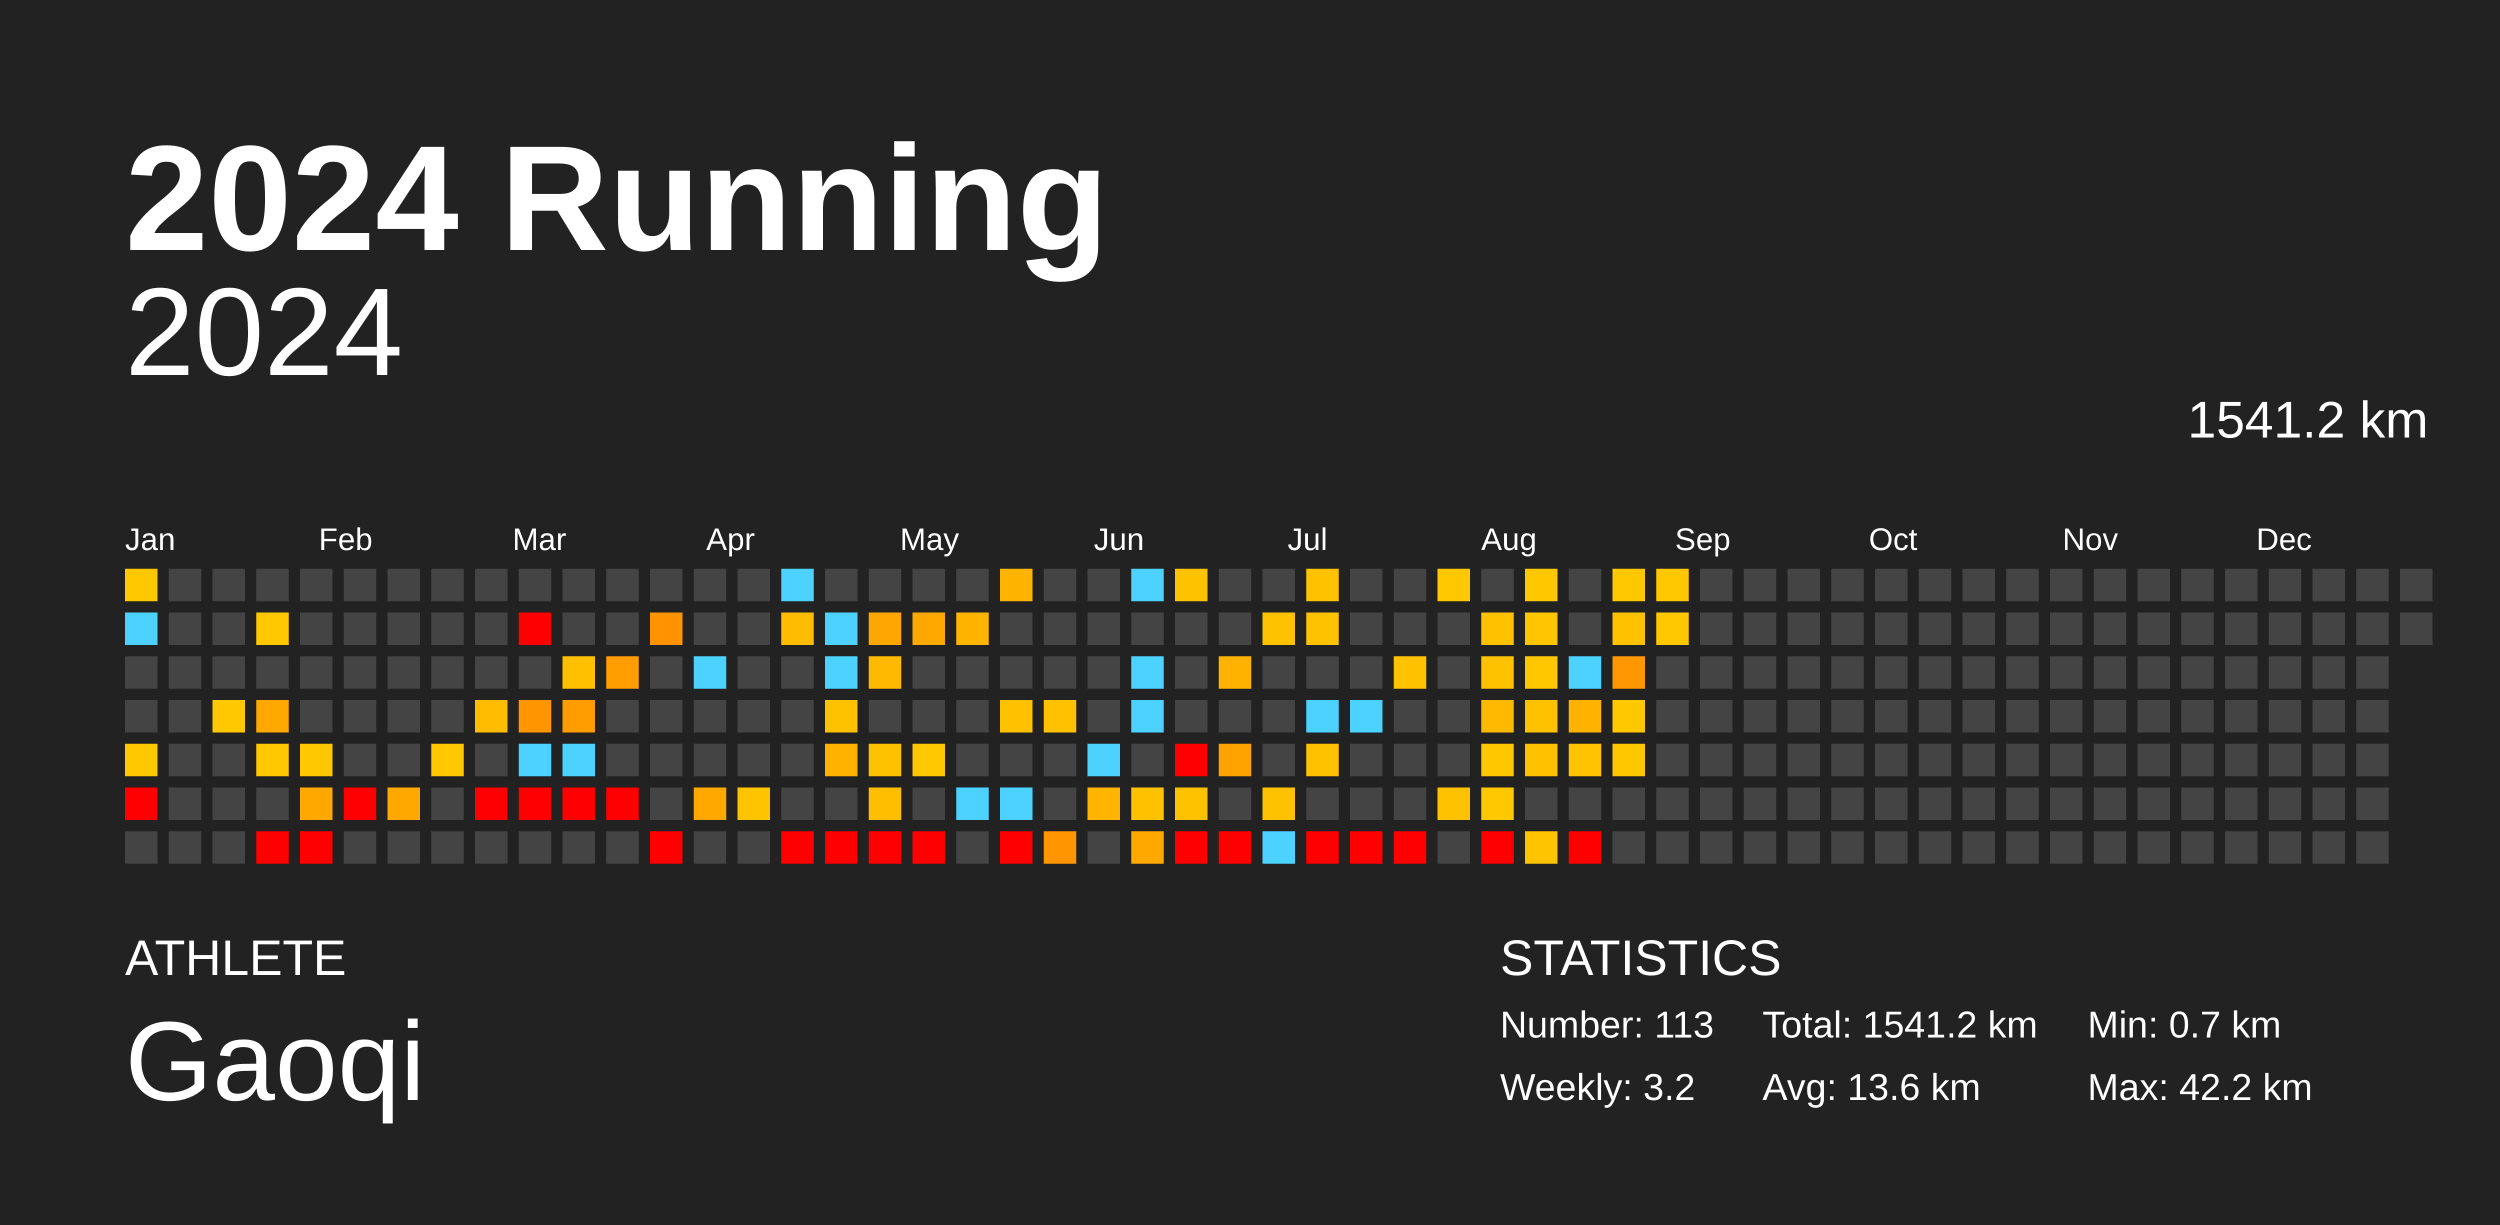
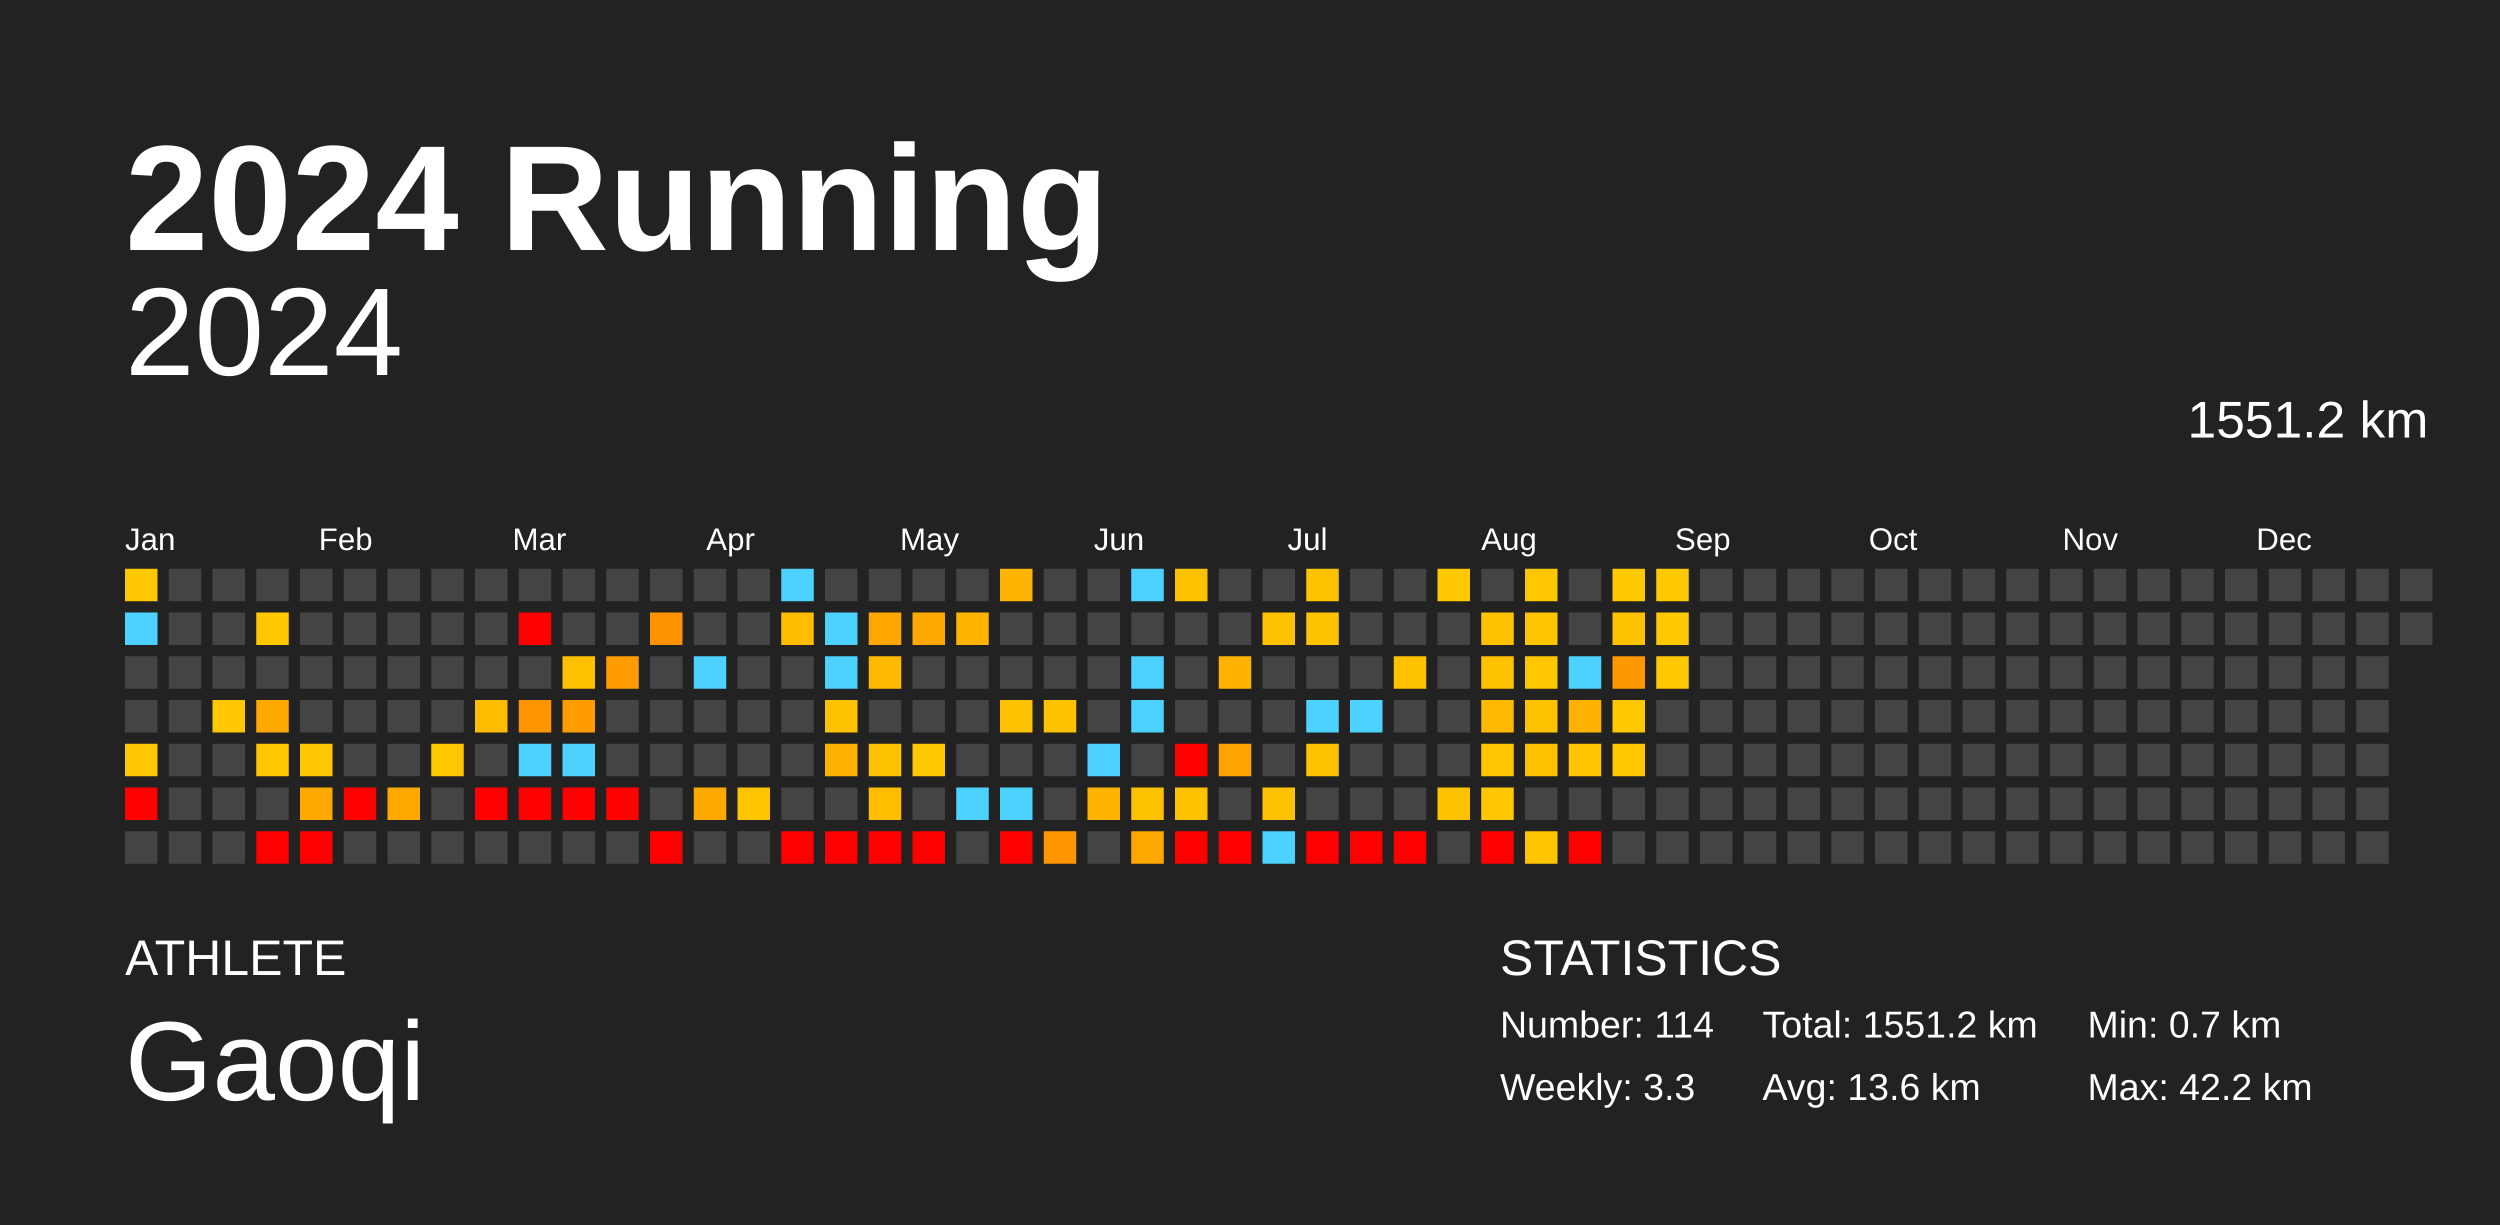
<svg xmlns="http://www.w3.org/2000/svg" baseProfile="full" height="98mm" version="1.1" viewBox="0,0,200,98" width="200mm">
  <defs />
  <rect fill="#222222" height="98" width="200" x="0" y="0" />
  <text fill="#FFFFFF" style="font-size:12px; font-family:Arial; font-weight:bold;" x="10" y="20">2024 Running</text>
  <text fill="#FFFFFF" style="font-size:4px; font-family:Arial" x="10" y="78">ATHLETE</text>
  <text fill="#FFFFFF" style="font-size:9px; font-family:Arial" x="10" y="88">Gaoqi</text>
  <text fill="#FFFFFF" style="font-size:4px; font-family:Arial" x="120" y="78">STATISTICS</text>
-   <text fill="#FFFFFF" style="font-size:3px; font-family:Arial" x="120" y="83">Number: 113</text>
-   <text fill="#FFFFFF" style="font-size:3px; font-family:Arial" x="120" y="88">Weekly: 3.2</text>
-   <text fill="#FFFFFF" style="font-size:3px; font-family:Arial" x="141" y="83">Total: 1541.2 km</text>
+   <text fill="#FFFFFF" style="font-size:3px; font-family:Arial" x="120" y="83">Number: 114</text>
+   <text fill="#FFFFFF" style="font-size:3px; font-family:Arial" x="120" y="88">Weekly: 3.3</text>
+   <text fill="#FFFFFF" style="font-size:3px; font-family:Arial" x="141" y="83">Total: 1551.2 km</text>
  <text fill="#FFFFFF" style="font-size:3px; font-family:Arial" x="141" y="88">Avg: 13.6 km</text>
  <text fill="#FFFFFF" style="font-size:3px; font-family:Arial" x="167" y="83">Min: 0.7 km</text>
  <text fill="#FFFFFF" style="font-size:3px; font-family:Arial" x="167" y="88">Max: 42.2 km</text>
  <text alignment-baseline="hanging" fill="#FFFFFF" style="font-size:10.0px; font-family:Arial;" x="10" y="30">2024</text>
-   <text alignment-baseline="hanging" fill="#FFFFFF" style="font-size:4.125px; font-family:Arial;" x="175" y="35">1541.2 km</text>
+   <text alignment-baseline="hanging" fill="#FFFFFF" style="font-size:4.125px; font-family:Arial;" x="175" y="35">1551.2 km</text>
  <text fill="#FFFFFF" style="font-size:2.5px; font-family:Arial" x="10.0" y="44">Jan</text>
  <text fill="#FFFFFF" style="font-size:2.5px; font-family:Arial" x="25.5" y="44">Feb</text>
  <text fill="#FFFFFF" style="font-size:2.5px; font-family:Arial" x="41.0" y="44">Mar</text>
  <text fill="#FFFFFF" style="font-size:2.5px; font-family:Arial" x="56.5" y="44">Apr</text>
  <text fill="#FFFFFF" style="font-size:2.5px; font-family:Arial" x="72.0" y="44">May</text>
  <text fill="#FFFFFF" style="font-size:2.5px; font-family:Arial" x="87.5" y="44">Jun</text>
  <text fill="#FFFFFF" style="font-size:2.5px; font-family:Arial" x="103.0" y="44">Jul</text>
  <text fill="#FFFFFF" style="font-size:2.5px; font-family:Arial" x="118.5" y="44">Aug</text>
  <text fill="#FFFFFF" style="font-size:2.5px; font-family:Arial" x="134.0" y="44">Sep</text>
  <text fill="#FFFFFF" style="font-size:2.5px; font-family:Arial" x="149.5" y="44">Oct</text>
  <text fill="#FFFFFF" style="font-size:2.5px; font-family:Arial" x="165.0" y="44">Nov</text>
  <text fill="#FFFFFF" style="font-size:2.5px; font-family:Arial" x="180.5" y="44">Dec</text>
  <rect fill="#ffc800" height="2.6" width="2.6" x="10.0" y="45.5" />
  <rect fill="#4dd2ff" height="2.6" width="2.6" x="10.0" y="49.0" />
  <rect fill="#444444" height="2.6" width="2.6" x="10.0" y="52.5" />
  <rect fill="#444444" height="2.6" width="2.6" x="10.0" y="56.0" />
  <rect fill="#ffc800" height="2.6" width="2.6" x="10.0" y="59.5" />
  <rect fill="red" height="2.6" width="2.6" x="10.0" y="63.0" />
  <rect fill="#444444" height="2.6" width="2.6" x="10.0" y="66.5" />
  <rect fill="#444444" height="2.6" width="2.6" x="13.5" y="45.5" />
  <rect fill="#444444" height="2.6" width="2.6" x="13.5" y="49.0" />
  <rect fill="#444444" height="2.6" width="2.6" x="13.5" y="52.5" />
  <rect fill="#444444" height="2.6" width="2.6" x="13.5" y="56.0" />
  <rect fill="#444444" height="2.6" width="2.6" x="13.5" y="59.5" />
  <rect fill="#444444" height="2.6" width="2.6" x="13.5" y="63.0" />
  <rect fill="#444444" height="2.6" width="2.6" x="13.5" y="66.5" />
  <rect fill="#444444" height="2.6" width="2.6" x="17.0" y="45.5" />
  <rect fill="#444444" height="2.6" width="2.6" x="17.0" y="49.0" />
  <rect fill="#444444" height="2.6" width="2.6" x="17.0" y="52.5" />
  <rect fill="#ffc800" height="2.6" width="2.6" x="17.0" y="56.0" />
  <rect fill="#444444" height="2.6" width="2.6" x="17.0" y="59.5" />
  <rect fill="#444444" height="2.6" width="2.6" x="17.0" y="63.0" />
  <rect fill="#444444" height="2.6" width="2.6" x="17.0" y="66.5" />
  <rect fill="#444444" height="2.6" width="2.6" x="20.5" y="45.5" />
  <rect fill="#ffc800" height="2.6" width="2.6" x="20.5" y="49.0" />
  <rect fill="#444444" height="2.6" width="2.6" x="20.5" y="52.5" />
  <rect fill="#ffa900" height="2.6" width="2.6" x="20.5" y="56.0" />
  <rect fill="#ffc800" height="2.6" width="2.6" x="20.5" y="59.5" />
  <rect fill="#444444" height="2.6" width="2.6" x="20.5" y="63.0" />
  <rect fill="red" height="2.6" width="2.6" x="20.5" y="66.5" />
  <rect fill="#444444" height="2.6" width="2.6" x="24.0" y="45.5" />
  <rect fill="#444444" height="2.6" width="2.6" x="24.0" y="49.0" />
  <rect fill="#444444" height="2.6" width="2.6" x="24.0" y="52.5" />
  <rect fill="#444444" height="2.6" width="2.6" x="24.0" y="56.0" />
  <rect fill="#ffc800" height="2.6" width="2.6" x="24.0" y="59.5" />
  <rect fill="#ffa900" height="2.6" width="2.6" x="24.0" y="63.0" />
  <rect fill="red" height="2.6" width="2.6" x="24.0" y="66.5" />
  <rect fill="#444444" height="2.6" width="2.6" x="27.5" y="45.5" />
  <rect fill="#444444" height="2.6" width="2.6" x="27.5" y="49.0" />
  <rect fill="#444444" height="2.6" width="2.6" x="27.5" y="52.5" />
  <rect fill="#444444" height="2.6" width="2.6" x="27.5" y="56.0" />
  <rect fill="#444444" height="2.6" width="2.6" x="27.5" y="59.5" />
  <rect fill="red" height="2.6" width="2.6" x="27.5" y="63.0" />
  <rect fill="#444444" height="2.6" width="2.6" x="27.5" y="66.5" />
  <rect fill="#444444" height="2.6" width="2.6" x="31.0" y="45.5" />
  <rect fill="#444444" height="2.6" width="2.6" x="31.0" y="49.0" />
  <rect fill="#444444" height="2.6" width="2.6" x="31.0" y="52.5" />
  <rect fill="#444444" height="2.6" width="2.6" x="31.0" y="56.0" />
  <rect fill="#444444" height="2.6" width="2.6" x="31.0" y="59.5" />
  <rect fill="#ffa900" height="2.6" width="2.6" x="31.0" y="63.0" />
  <rect fill="#444444" height="2.6" width="2.6" x="31.0" y="66.5" />
  <rect fill="#444444" height="2.6" width="2.6" x="34.5" y="45.5" />
  <rect fill="#444444" height="2.6" width="2.6" x="34.5" y="49.0" />
  <rect fill="#444444" height="2.6" width="2.6" x="34.5" y="52.5" />
  <rect fill="#444444" height="2.6" width="2.6" x="34.5" y="56.0" />
  <rect fill="#ffc800" height="2.6" width="2.6" x="34.5" y="59.5" />
  <rect fill="#444444" height="2.6" width="2.6" x="34.5" y="63.0" />
  <rect fill="#444444" height="2.6" width="2.6" x="34.5" y="66.5" />
  <rect fill="#444444" height="2.6" width="2.6" x="38.0" y="45.5" />
  <rect fill="#444444" height="2.6" width="2.6" x="38.0" y="49.0" />
  <rect fill="#444444" height="2.6" width="2.6" x="38.0" y="52.5" />
  <rect fill="#ffbc00" height="2.6" width="2.6" x="38.0" y="56.0" />
  <rect fill="#444444" height="2.6" width="2.6" x="38.0" y="59.5" />
  <rect fill="red" height="2.6" width="2.6" x="38.0" y="63.0" />
  <rect fill="#444444" height="2.6" width="2.6" x="38.0" y="66.5" />
  <rect fill="#444444" height="2.6" width="2.6" x="41.5" y="45.5" />
  <rect fill="red" height="2.6" width="2.6" x="41.5" y="49.0" />
  <rect fill="#444444" height="2.6" width="2.6" x="41.5" y="52.5" />
  <rect fill="#ff9600" height="2.6" width="2.6" x="41.5" y="56.0" />
  <rect fill="#4dd2ff" height="2.6" width="2.6" x="41.5" y="59.5" />
  <rect fill="red" height="2.6" width="2.6" x="41.5" y="63.0" />
  <rect fill="#444444" height="2.6" width="2.6" x="41.5" y="66.5" />
  <rect fill="#444444" height="2.6" width="2.6" x="45.0" y="45.5" />
  <rect fill="#444444" height="2.6" width="2.6" x="45.0" y="49.0" />
  <rect fill="#ffc000" height="2.6" width="2.6" x="45.0" y="52.5" />
  <rect fill="#ff9d00" height="2.6" width="2.6" x="45.0" y="56.0" />
  <rect fill="#4dd2ff" height="2.6" width="2.6" x="45.0" y="59.5" />
  <rect fill="red" height="2.6" width="2.6" x="45.0" y="63.0" />
  <rect fill="#444444" height="2.6" width="2.6" x="45.0" y="66.5" />
  <rect fill="#444444" height="2.6" width="2.6" x="48.5" y="45.5" />
  <rect fill="#444444" height="2.6" width="2.6" x="48.5" y="49.0" />
  <rect fill="#ff9d00" height="2.6" width="2.6" x="48.5" y="52.5" />
  <rect fill="#444444" height="2.6" width="2.6" x="48.5" y="56.0" />
  <rect fill="#444444" height="2.6" width="2.6" x="48.5" y="59.5" />
  <rect fill="red" height="2.6" width="2.6" x="48.5" y="63.0" />
  <rect fill="#444444" height="2.6" width="2.6" x="48.5" y="66.5" />
  <rect fill="#444444" height="2.6" width="2.6" x="52.0" y="45.5" />
  <rect fill="#ff9200" height="2.6" width="2.6" x="52.0" y="49.0" />
  <rect fill="#444444" height="2.6" width="2.6" x="52.0" y="52.5" />
  <rect fill="#444444" height="2.6" width="2.6" x="52.0" y="56.0" />
  <rect fill="#444444" height="2.6" width="2.6" x="52.0" y="59.5" />
  <rect fill="#444444" height="2.6" width="2.6" x="52.0" y="63.0" />
  <rect fill="red" height="2.6" width="2.6" x="52.0" y="66.5" />
  <rect fill="#444444" height="2.6" width="2.6" x="55.5" y="45.5" />
  <rect fill="#444444" height="2.6" width="2.6" x="55.5" y="49.0" />
  <rect fill="#4dd2ff" height="2.6" width="2.6" x="55.5" y="52.5" />
  <rect fill="#444444" height="2.6" width="2.6" x="55.5" y="56.0" />
  <rect fill="#444444" height="2.6" width="2.6" x="55.5" y="59.5" />
  <rect fill="#ffa900" height="2.6" width="2.6" x="55.5" y="63.0" />
  <rect fill="#444444" height="2.6" width="2.6" x="55.5" y="66.5" />
  <rect fill="#444444" height="2.6" width="2.6" x="59.0" y="45.5" />
  <rect fill="#444444" height="2.6" width="2.6" x="59.0" y="49.0" />
  <rect fill="#444444" height="2.6" width="2.6" x="59.0" y="52.5" />
  <rect fill="#444444" height="2.6" width="2.6" x="59.0" y="56.0" />
  <rect fill="#444444" height="2.6" width="2.6" x="59.0" y="59.5" />
  <rect fill="#ffc400" height="2.6" width="2.6" x="59.0" y="63.0" />
  <rect fill="#444444" height="2.6" width="2.6" x="59.0" y="66.5" />
  <rect fill="#4dd2ff" height="2.6" width="2.6" x="62.5" y="45.5" />
  <rect fill="#ffbc00" height="2.6" width="2.6" x="62.5" y="49.0" />
  <rect fill="#444444" height="2.6" width="2.6" x="62.5" y="52.5" />
  <rect fill="#444444" height="2.6" width="2.6" x="62.5" y="56.0" />
  <rect fill="#444444" height="2.6" width="2.6" x="62.5" y="59.5" />
  <rect fill="#444444" height="2.6" width="2.6" x="62.5" y="63.0" />
  <rect fill="red" height="2.6" width="2.6" x="62.5" y="66.5" />
  <rect fill="#444444" height="2.6" width="2.6" x="66.0" y="45.5" />
  <rect fill="#4dd2ff" height="2.6" width="2.6" x="66.0" y="49.0" />
  <rect fill="#4dd2ff" height="2.6" width="2.6" x="66.0" y="52.5" />
  <rect fill="#ffc200" height="2.6" width="2.6" x="66.0" y="56.0" />
  <rect fill="#ffb300" height="2.6" width="2.6" x="66.0" y="59.5" />
  <rect fill="#444444" height="2.6" width="2.6" x="66.0" y="63.0" />
  <rect fill="red" height="2.6" width="2.6" x="66.0" y="66.5" />
  <rect fill="#444444" height="2.6" width="2.6" x="69.5" y="45.5" />
  <rect fill="#ffa600" height="2.6" width="2.6" x="69.5" y="49.0" />
  <rect fill="#ffba00" height="2.6" width="2.6" x="69.5" y="52.5" />
  <rect fill="#444444" height="2.6" width="2.6" x="69.5" y="56.0" />
  <rect fill="#ffc200" height="2.6" width="2.6" x="69.5" y="59.5" />
  <rect fill="#ffbe00" height="2.6" width="2.6" x="69.5" y="63.0" />
  <rect fill="red" height="2.6" width="2.6" x="69.5" y="66.5" />
  <rect fill="#444444" height="2.6" width="2.6" x="73.0" y="45.5" />
  <rect fill="#ffa900" height="2.6" width="2.6" x="73.0" y="49.0" />
  <rect fill="#444444" height="2.6" width="2.6" x="73.0" y="52.5" />
  <rect fill="#444444" height="2.6" width="2.6" x="73.0" y="56.0" />
  <rect fill="#ffc800" height="2.6" width="2.6" x="73.0" y="59.5" />
  <rect fill="#444444" height="2.6" width="2.6" x="73.0" y="63.0" />
  <rect fill="red" height="2.6" width="2.6" x="73.0" y="66.5" />
  <rect fill="#444444" height="2.6" width="2.6" x="76.5" y="45.5" />
  <rect fill="#ffb500" height="2.6" width="2.6" x="76.5" y="49.0" />
  <rect fill="#444444" height="2.6" width="2.6" x="76.5" y="52.5" />
  <rect fill="#444444" height="2.6" width="2.6" x="76.5" y="56.0" />
  <rect fill="#444444" height="2.6" width="2.6" x="76.5" y="59.5" />
  <rect fill="#4dd2ff" height="2.6" width="2.6" x="76.5" y="63.0" />
  <rect fill="#444444" height="2.6" width="2.6" x="76.5" y="66.5" />
  <rect fill="#ffb500" height="2.6" width="2.6" x="80.0" y="45.5" />
  <rect fill="#444444" height="2.6" width="2.6" x="80.0" y="49.0" />
  <rect fill="#444444" height="2.6" width="2.6" x="80.0" y="52.5" />
  <rect fill="#ffc100" height="2.6" width="2.6" x="80.0" y="56.0" />
  <rect fill="#444444" height="2.6" width="2.6" x="80.0" y="59.5" />
  <rect fill="#4dd2ff" height="2.6" width="2.6" x="80.0" y="63.0" />
  <rect fill="red" height="2.6" width="2.6" x="80.0" y="66.5" />
  <rect fill="#444444" height="2.6" width="2.6" x="83.5" y="45.5" />
  <rect fill="#444444" height="2.6" width="2.6" x="83.5" y="49.0" />
  <rect fill="#444444" height="2.6" width="2.6" x="83.5" y="52.5" />
  <rect fill="#ffc100" height="2.6" width="2.6" x="83.5" y="56.0" />
  <rect fill="#444444" height="2.6" width="2.6" x="83.5" y="59.5" />
  <rect fill="#444444" height="2.6" width="2.6" x="83.5" y="63.0" />
  <rect fill="#ff9600" height="2.6" width="2.6" x="83.5" y="66.5" />
  <rect fill="#444444" height="2.6" width="2.6" x="87.0" y="45.5" />
  <rect fill="#444444" height="2.6" width="2.6" x="87.0" y="49.0" />
  <rect fill="#444444" height="2.6" width="2.6" x="87.0" y="52.5" />
  <rect fill="#444444" height="2.6" width="2.6" x="87.0" y="56.0" />
  <rect fill="#4dd2ff" height="2.6" width="2.6" x="87.0" y="59.5" />
  <rect fill="#ffb400" height="2.6" width="2.6" x="87.0" y="63.0" />
  <rect fill="#444444" height="2.6" width="2.6" x="87.0" y="66.5" />
  <rect fill="#4dd2ff" height="2.6" width="2.6" x="90.5" y="45.5" />
  <rect fill="#444444" height="2.6" width="2.6" x="90.5" y="49.0" />
  <rect fill="#4dd2ff" height="2.6" width="2.6" x="90.5" y="52.5" />
  <rect fill="#4dd2ff" height="2.6" width="2.6" x="90.5" y="56.0" />
  <rect fill="#444444" height="2.6" width="2.6" x="90.5" y="59.5" />
  <rect fill="#ffc200" height="2.6" width="2.6" x="90.5" y="63.0" />
  <rect fill="#ffa900" height="2.6" width="2.6" x="90.5" y="66.5" />
  <rect fill="#ffc200" height="2.6" width="2.6" x="94.0" y="45.5" />
  <rect fill="#444444" height="2.6" width="2.6" x="94.0" y="49.0" />
  <rect fill="#444444" height="2.6" width="2.6" x="94.0" y="52.5" />
  <rect fill="#444444" height="2.6" width="2.6" x="94.0" y="56.0" />
  <rect fill="red" height="2.6" width="2.6" x="94.0" y="59.5" />
  <rect fill="#ffc200" height="2.6" width="2.6" x="94.0" y="63.0" />
  <rect fill="red" height="2.6" width="2.6" x="94.0" y="66.5" />
  <rect fill="#444444" height="2.6" width="2.6" x="97.5" y="45.5" />
  <rect fill="#444444" height="2.6" width="2.6" x="97.5" y="49.0" />
  <rect fill="#ffb300" height="2.6" width="2.6" x="97.5" y="52.5" />
  <rect fill="#444444" height="2.6" width="2.6" x="97.5" y="56.0" />
  <rect fill="#ffa300" height="2.6" width="2.6" x="97.5" y="59.5" />
  <rect fill="#444444" height="2.6" width="2.6" x="97.5" y="63.0" />
  <rect fill="red" height="2.6" width="2.6" x="97.5" y="66.5" />
  <rect fill="#444444" height="2.6" width="2.6" x="101.0" y="45.5" />
  <rect fill="#ffc200" height="2.6" width="2.6" x="101.0" y="49.0" />
  <rect fill="#444444" height="2.6" width="2.6" x="101.0" y="52.5" />
  <rect fill="#444444" height="2.6" width="2.6" x="101.0" y="56.0" />
  <rect fill="#444444" height="2.6" width="2.6" x="101.0" y="59.5" />
  <rect fill="#ffc200" height="2.6" width="2.6" x="101.0" y="63.0" />
  <rect fill="#4dd2ff" height="2.6" width="2.6" x="101.0" y="66.5" />
  <rect fill="#ffc200" height="2.6" width="2.6" x="104.5" y="45.5" />
  <rect fill="#ffc200" height="2.6" width="2.6" x="104.5" y="49.0" />
  <rect fill="#444444" height="2.6" width="2.6" x="104.5" y="52.5" />
  <rect fill="#4dd2ff" height="2.6" width="2.6" x="104.5" y="56.0" />
  <rect fill="#ffc200" height="2.6" width="2.6" x="104.5" y="59.5" />
  <rect fill="#444444" height="2.6" width="2.6" x="104.5" y="63.0" />
  <rect fill="red" height="2.6" width="2.6" x="104.5" y="66.5" />
  <rect fill="#444444" height="2.6" width="2.6" x="108.0" y="45.5" />
  <rect fill="#444444" height="2.6" width="2.6" x="108.0" y="49.0" />
  <rect fill="#444444" height="2.6" width="2.6" x="108.0" y="52.5" />
  <rect fill="#4dd2ff" height="2.6" width="2.6" x="108.0" y="56.0" />
  <rect fill="#444444" height="2.6" width="2.6" x="108.0" y="59.5" />
  <rect fill="#444444" height="2.6" width="2.6" x="108.0" y="63.0" />
  <rect fill="red" height="2.6" width="2.6" x="108.0" y="66.5" />
  <rect fill="#444444" height="2.6" width="2.6" x="111.5" y="45.5" />
  <rect fill="#444444" height="2.6" width="2.6" x="111.5" y="49.0" />
  <rect fill="#ffc200" height="2.6" width="2.6" x="111.5" y="52.5" />
  <rect fill="#444444" height="2.6" width="2.6" x="111.5" y="56.0" />
  <rect fill="#444444" height="2.6" width="2.6" x="111.5" y="59.5" />
  <rect fill="#444444" height="2.6" width="2.6" x="111.5" y="63.0" />
  <rect fill="red" height="2.6" width="2.6" x="111.5" y="66.5" />
  <rect fill="#ffc800" height="2.6" width="2.6" x="115.0" y="45.5" />
  <rect fill="#444444" height="2.6" width="2.6" x="115.0" y="49.0" />
  <rect fill="#444444" height="2.6" width="2.6" x="115.0" y="52.5" />
  <rect fill="#444444" height="2.6" width="2.6" x="115.0" y="56.0" />
  <rect fill="#444444" height="2.6" width="2.6" x="115.0" y="59.5" />
  <rect fill="#ffc200" height="2.6" width="2.6" x="115.0" y="63.0" />
  <rect fill="#444444" height="2.6" width="2.6" x="115.0" y="66.5" />
  <rect fill="#444444" height="2.6" width="2.6" x="118.5" y="45.5" />
  <rect fill="#ffc100" height="2.6" width="2.6" x="118.5" y="49.0" />
  <rect fill="#ffc200" height="2.6" width="2.6" x="118.5" y="52.5" />
  <rect fill="#ffb900" height="2.6" width="2.6" x="118.5" y="56.0" />
  <rect fill="#ffc700" height="2.6" width="2.6" x="118.5" y="59.5" />
  <rect fill="#ffc800" height="2.6" width="2.6" x="118.5" y="63.0" />
  <rect fill="red" height="2.6" width="2.6" x="118.5" y="66.5" />
  <rect fill="#ffc700" height="2.6" width="2.6" x="122.0" y="45.5" />
  <rect fill="#ffc600" height="2.6" width="2.6" x="122.0" y="49.0" />
  <rect fill="#ffc700" height="2.6" width="2.6" x="122.0" y="52.5" />
  <rect fill="#ffc200" height="2.6" width="2.6" x="122.0" y="56.0" />
  <rect fill="#ffc100" height="2.6" width="2.6" x="122.0" y="59.5" />
  <rect fill="#444444" height="2.6" width="2.6" x="122.0" y="63.0" />
  <rect fill="#ffc400" height="2.6" width="2.6" x="122.0" y="66.5" />
  <rect fill="#444444" height="2.6" width="2.6" x="125.5" y="45.5" />
  <rect fill="#444444" height="2.6" width="2.6" x="125.5" y="49.0" />
  <rect fill="#4dd2ff" height="2.6" width="2.6" x="125.5" y="52.5" />
  <rect fill="#ffb200" height="2.6" width="2.6" x="125.5" y="56.0" />
  <rect fill="#ffc300" height="2.6" width="2.6" x="125.5" y="59.5" />
  <rect fill="#444444" height="2.6" width="2.6" x="125.5" y="63.0" />
  <rect fill="red" height="2.6" width="2.6" x="125.5" y="66.5" />
  <rect fill="#ffc800" height="2.6" width="2.6" x="129.0" y="45.5" />
  <rect fill="#ffc200" height="2.6" width="2.6" x="129.0" y="49.0" />
  <rect fill="#ff9800" height="2.6" width="2.6" x="129.0" y="52.5" />
  <rect fill="#ffc800" height="2.6" width="2.6" x="129.0" y="56.0" />
  <rect fill="#ffc700" height="2.6" width="2.6" x="129.0" y="59.5" />
  <rect fill="#444444" height="2.6" width="2.6" x="129.0" y="63.0" />
  <rect fill="#444444" height="2.6" width="2.6" x="129.0" y="66.5" />
  <rect fill="#ffc800" height="2.6" width="2.6" x="132.5" y="45.5" />
  <rect fill="#ffc800" height="2.6" width="2.6" x="132.5" y="49.0" />
-   <rect fill="#444444" height="2.6" width="2.6" x="132.5" y="52.5" />
+   <rect fill="#ffc800" height="2.6" width="2.6" x="132.5" y="52.5" />
  <rect fill="#444444" height="2.6" width="2.6" x="132.5" y="56.0" />
  <rect fill="#444444" height="2.6" width="2.6" x="132.5" y="59.5" />
  <rect fill="#444444" height="2.6" width="2.6" x="132.5" y="63.0" />
  <rect fill="#444444" height="2.6" width="2.6" x="132.5" y="66.5" />
  <rect fill="#444444" height="2.6" width="2.6" x="136.0" y="45.5" />
  <rect fill="#444444" height="2.6" width="2.6" x="136.0" y="49.0" />
  <rect fill="#444444" height="2.6" width="2.6" x="136.0" y="52.5" />
  <rect fill="#444444" height="2.6" width="2.6" x="136.0" y="56.0" />
  <rect fill="#444444" height="2.6" width="2.6" x="136.0" y="59.5" />
  <rect fill="#444444" height="2.6" width="2.6" x="136.0" y="63.0" />
  <rect fill="#444444" height="2.6" width="2.6" x="136.0" y="66.5" />
  <rect fill="#444444" height="2.6" width="2.6" x="139.5" y="45.5" />
  <rect fill="#444444" height="2.6" width="2.6" x="139.5" y="49.0" />
  <rect fill="#444444" height="2.6" width="2.6" x="139.5" y="52.5" />
  <rect fill="#444444" height="2.6" width="2.6" x="139.5" y="56.0" />
  <rect fill="#444444" height="2.6" width="2.6" x="139.5" y="59.5" />
  <rect fill="#444444" height="2.6" width="2.6" x="139.5" y="63.0" />
  <rect fill="#444444" height="2.6" width="2.6" x="139.5" y="66.5" />
  <rect fill="#444444" height="2.6" width="2.6" x="143.0" y="45.5" />
  <rect fill="#444444" height="2.6" width="2.6" x="143.0" y="49.0" />
  <rect fill="#444444" height="2.6" width="2.6" x="143.0" y="52.5" />
  <rect fill="#444444" height="2.6" width="2.6" x="143.0" y="56.0" />
  <rect fill="#444444" height="2.6" width="2.6" x="143.0" y="59.5" />
  <rect fill="#444444" height="2.6" width="2.6" x="143.0" y="63.0" />
  <rect fill="#444444" height="2.6" width="2.6" x="143.0" y="66.5" />
  <rect fill="#444444" height="2.6" width="2.6" x="146.5" y="45.5" />
  <rect fill="#444444" height="2.6" width="2.6" x="146.5" y="49.0" />
  <rect fill="#444444" height="2.6" width="2.6" x="146.5" y="52.5" />
  <rect fill="#444444" height="2.6" width="2.6" x="146.5" y="56.0" />
  <rect fill="#444444" height="2.6" width="2.6" x="146.5" y="59.5" />
  <rect fill="#444444" height="2.6" width="2.6" x="146.5" y="63.0" />
  <rect fill="#444444" height="2.6" width="2.6" x="146.5" y="66.5" />
  <rect fill="#444444" height="2.6" width="2.6" x="150.0" y="45.5" />
  <rect fill="#444444" height="2.6" width="2.6" x="150.0" y="49.0" />
  <rect fill="#444444" height="2.6" width="2.6" x="150.0" y="52.5" />
  <rect fill="#444444" height="2.6" width="2.6" x="150.0" y="56.0" />
  <rect fill="#444444" height="2.6" width="2.6" x="150.0" y="59.5" />
  <rect fill="#444444" height="2.6" width="2.6" x="150.0" y="63.0" />
  <rect fill="#444444" height="2.6" width="2.6" x="150.0" y="66.5" />
  <rect fill="#444444" height="2.6" width="2.6" x="153.5" y="45.5" />
  <rect fill="#444444" height="2.6" width="2.6" x="153.5" y="49.0" />
  <rect fill="#444444" height="2.6" width="2.6" x="153.5" y="52.5" />
  <rect fill="#444444" height="2.6" width="2.6" x="153.5" y="56.0" />
  <rect fill="#444444" height="2.6" width="2.6" x="153.5" y="59.5" />
  <rect fill="#444444" height="2.6" width="2.6" x="153.5" y="63.0" />
  <rect fill="#444444" height="2.6" width="2.6" x="153.5" y="66.5" />
  <rect fill="#444444" height="2.6" width="2.6" x="157.0" y="45.5" />
  <rect fill="#444444" height="2.6" width="2.6" x="157.0" y="49.0" />
  <rect fill="#444444" height="2.6" width="2.6" x="157.0" y="52.5" />
  <rect fill="#444444" height="2.6" width="2.6" x="157.0" y="56.0" />
  <rect fill="#444444" height="2.6" width="2.6" x="157.0" y="59.5" />
  <rect fill="#444444" height="2.6" width="2.6" x="157.0" y="63.0" />
  <rect fill="#444444" height="2.6" width="2.6" x="157.0" y="66.5" />
  <rect fill="#444444" height="2.6" width="2.6" x="160.5" y="45.5" />
  <rect fill="#444444" height="2.6" width="2.6" x="160.5" y="49.0" />
  <rect fill="#444444" height="2.6" width="2.6" x="160.5" y="52.5" />
  <rect fill="#444444" height="2.6" width="2.6" x="160.5" y="56.0" />
  <rect fill="#444444" height="2.6" width="2.6" x="160.5" y="59.5" />
  <rect fill="#444444" height="2.6" width="2.6" x="160.5" y="63.0" />
  <rect fill="#444444" height="2.6" width="2.6" x="160.5" y="66.5" />
  <rect fill="#444444" height="2.6" width="2.6" x="164.0" y="45.5" />
  <rect fill="#444444" height="2.6" width="2.6" x="164.0" y="49.0" />
  <rect fill="#444444" height="2.6" width="2.6" x="164.0" y="52.5" />
  <rect fill="#444444" height="2.6" width="2.6" x="164.0" y="56.0" />
  <rect fill="#444444" height="2.6" width="2.6" x="164.0" y="59.5" />
  <rect fill="#444444" height="2.6" width="2.6" x="164.0" y="63.0" />
  <rect fill="#444444" height="2.6" width="2.6" x="164.0" y="66.5" />
  <rect fill="#444444" height="2.6" width="2.6" x="167.5" y="45.5" />
  <rect fill="#444444" height="2.6" width="2.6" x="167.5" y="49.0" />
  <rect fill="#444444" height="2.6" width="2.6" x="167.5" y="52.5" />
  <rect fill="#444444" height="2.6" width="2.6" x="167.5" y="56.0" />
  <rect fill="#444444" height="2.6" width="2.6" x="167.5" y="59.5" />
  <rect fill="#444444" height="2.6" width="2.6" x="167.5" y="63.0" />
  <rect fill="#444444" height="2.6" width="2.6" x="167.5" y="66.5" />
  <rect fill="#444444" height="2.6" width="2.6" x="171.0" y="45.5" />
  <rect fill="#444444" height="2.6" width="2.6" x="171.0" y="49.0" />
  <rect fill="#444444" height="2.6" width="2.6" x="171.0" y="52.5" />
  <rect fill="#444444" height="2.6" width="2.6" x="171.0" y="56.0" />
  <rect fill="#444444" height="2.6" width="2.6" x="171.0" y="59.5" />
  <rect fill="#444444" height="2.6" width="2.6" x="171.0" y="63.0" />
  <rect fill="#444444" height="2.6" width="2.6" x="171.0" y="66.5" />
  <rect fill="#444444" height="2.6" width="2.6" x="174.5" y="45.5" />
  <rect fill="#444444" height="2.6" width="2.6" x="174.5" y="49.0" />
  <rect fill="#444444" height="2.6" width="2.6" x="174.5" y="52.5" />
  <rect fill="#444444" height="2.6" width="2.6" x="174.5" y="56.0" />
  <rect fill="#444444" height="2.6" width="2.6" x="174.5" y="59.5" />
  <rect fill="#444444" height="2.6" width="2.6" x="174.5" y="63.0" />
  <rect fill="#444444" height="2.6" width="2.6" x="174.5" y="66.5" />
  <rect fill="#444444" height="2.6" width="2.6" x="178.0" y="45.5" />
  <rect fill="#444444" height="2.6" width="2.6" x="178.0" y="49.0" />
  <rect fill="#444444" height="2.6" width="2.6" x="178.0" y="52.5" />
  <rect fill="#444444" height="2.6" width="2.6" x="178.0" y="56.0" />
  <rect fill="#444444" height="2.6" width="2.6" x="178.0" y="59.5" />
  <rect fill="#444444" height="2.6" width="2.6" x="178.0" y="63.0" />
  <rect fill="#444444" height="2.6" width="2.6" x="178.0" y="66.5" />
  <rect fill="#444444" height="2.6" width="2.6" x="181.5" y="45.5" />
  <rect fill="#444444" height="2.6" width="2.6" x="181.5" y="49.0" />
  <rect fill="#444444" height="2.6" width="2.6" x="181.5" y="52.5" />
  <rect fill="#444444" height="2.6" width="2.6" x="181.5" y="56.0" />
  <rect fill="#444444" height="2.6" width="2.6" x="181.5" y="59.5" />
  <rect fill="#444444" height="2.6" width="2.6" x="181.5" y="63.0" />
  <rect fill="#444444" height="2.6" width="2.6" x="181.5" y="66.5" />
  <rect fill="#444444" height="2.6" width="2.6" x="185.0" y="45.5" />
  <rect fill="#444444" height="2.6" width="2.6" x="185.0" y="49.0" />
  <rect fill="#444444" height="2.6" width="2.6" x="185.0" y="52.5" />
  <rect fill="#444444" height="2.6" width="2.6" x="185.0" y="56.0" />
  <rect fill="#444444" height="2.6" width="2.6" x="185.0" y="59.5" />
  <rect fill="#444444" height="2.6" width="2.6" x="185.0" y="63.0" />
  <rect fill="#444444" height="2.6" width="2.6" x="185.0" y="66.5" />
  <rect fill="#444444" height="2.6" width="2.6" x="188.5" y="45.5" />
  <rect fill="#444444" height="2.6" width="2.6" x="188.5" y="49.0" />
  <rect fill="#444444" height="2.6" width="2.6" x="188.5" y="52.5" />
  <rect fill="#444444" height="2.6" width="2.6" x="188.5" y="56.0" />
  <rect fill="#444444" height="2.6" width="2.6" x="188.5" y="59.5" />
  <rect fill="#444444" height="2.6" width="2.6" x="188.5" y="63.0" />
  <rect fill="#444444" height="2.6" width="2.6" x="188.5" y="66.5" />
  <rect fill="#444444" height="2.6" width="2.6" x="192.0" y="45.5" />
  <rect fill="#444444" height="2.6" width="2.6" x="192.0" y="49.0" />
</svg>
